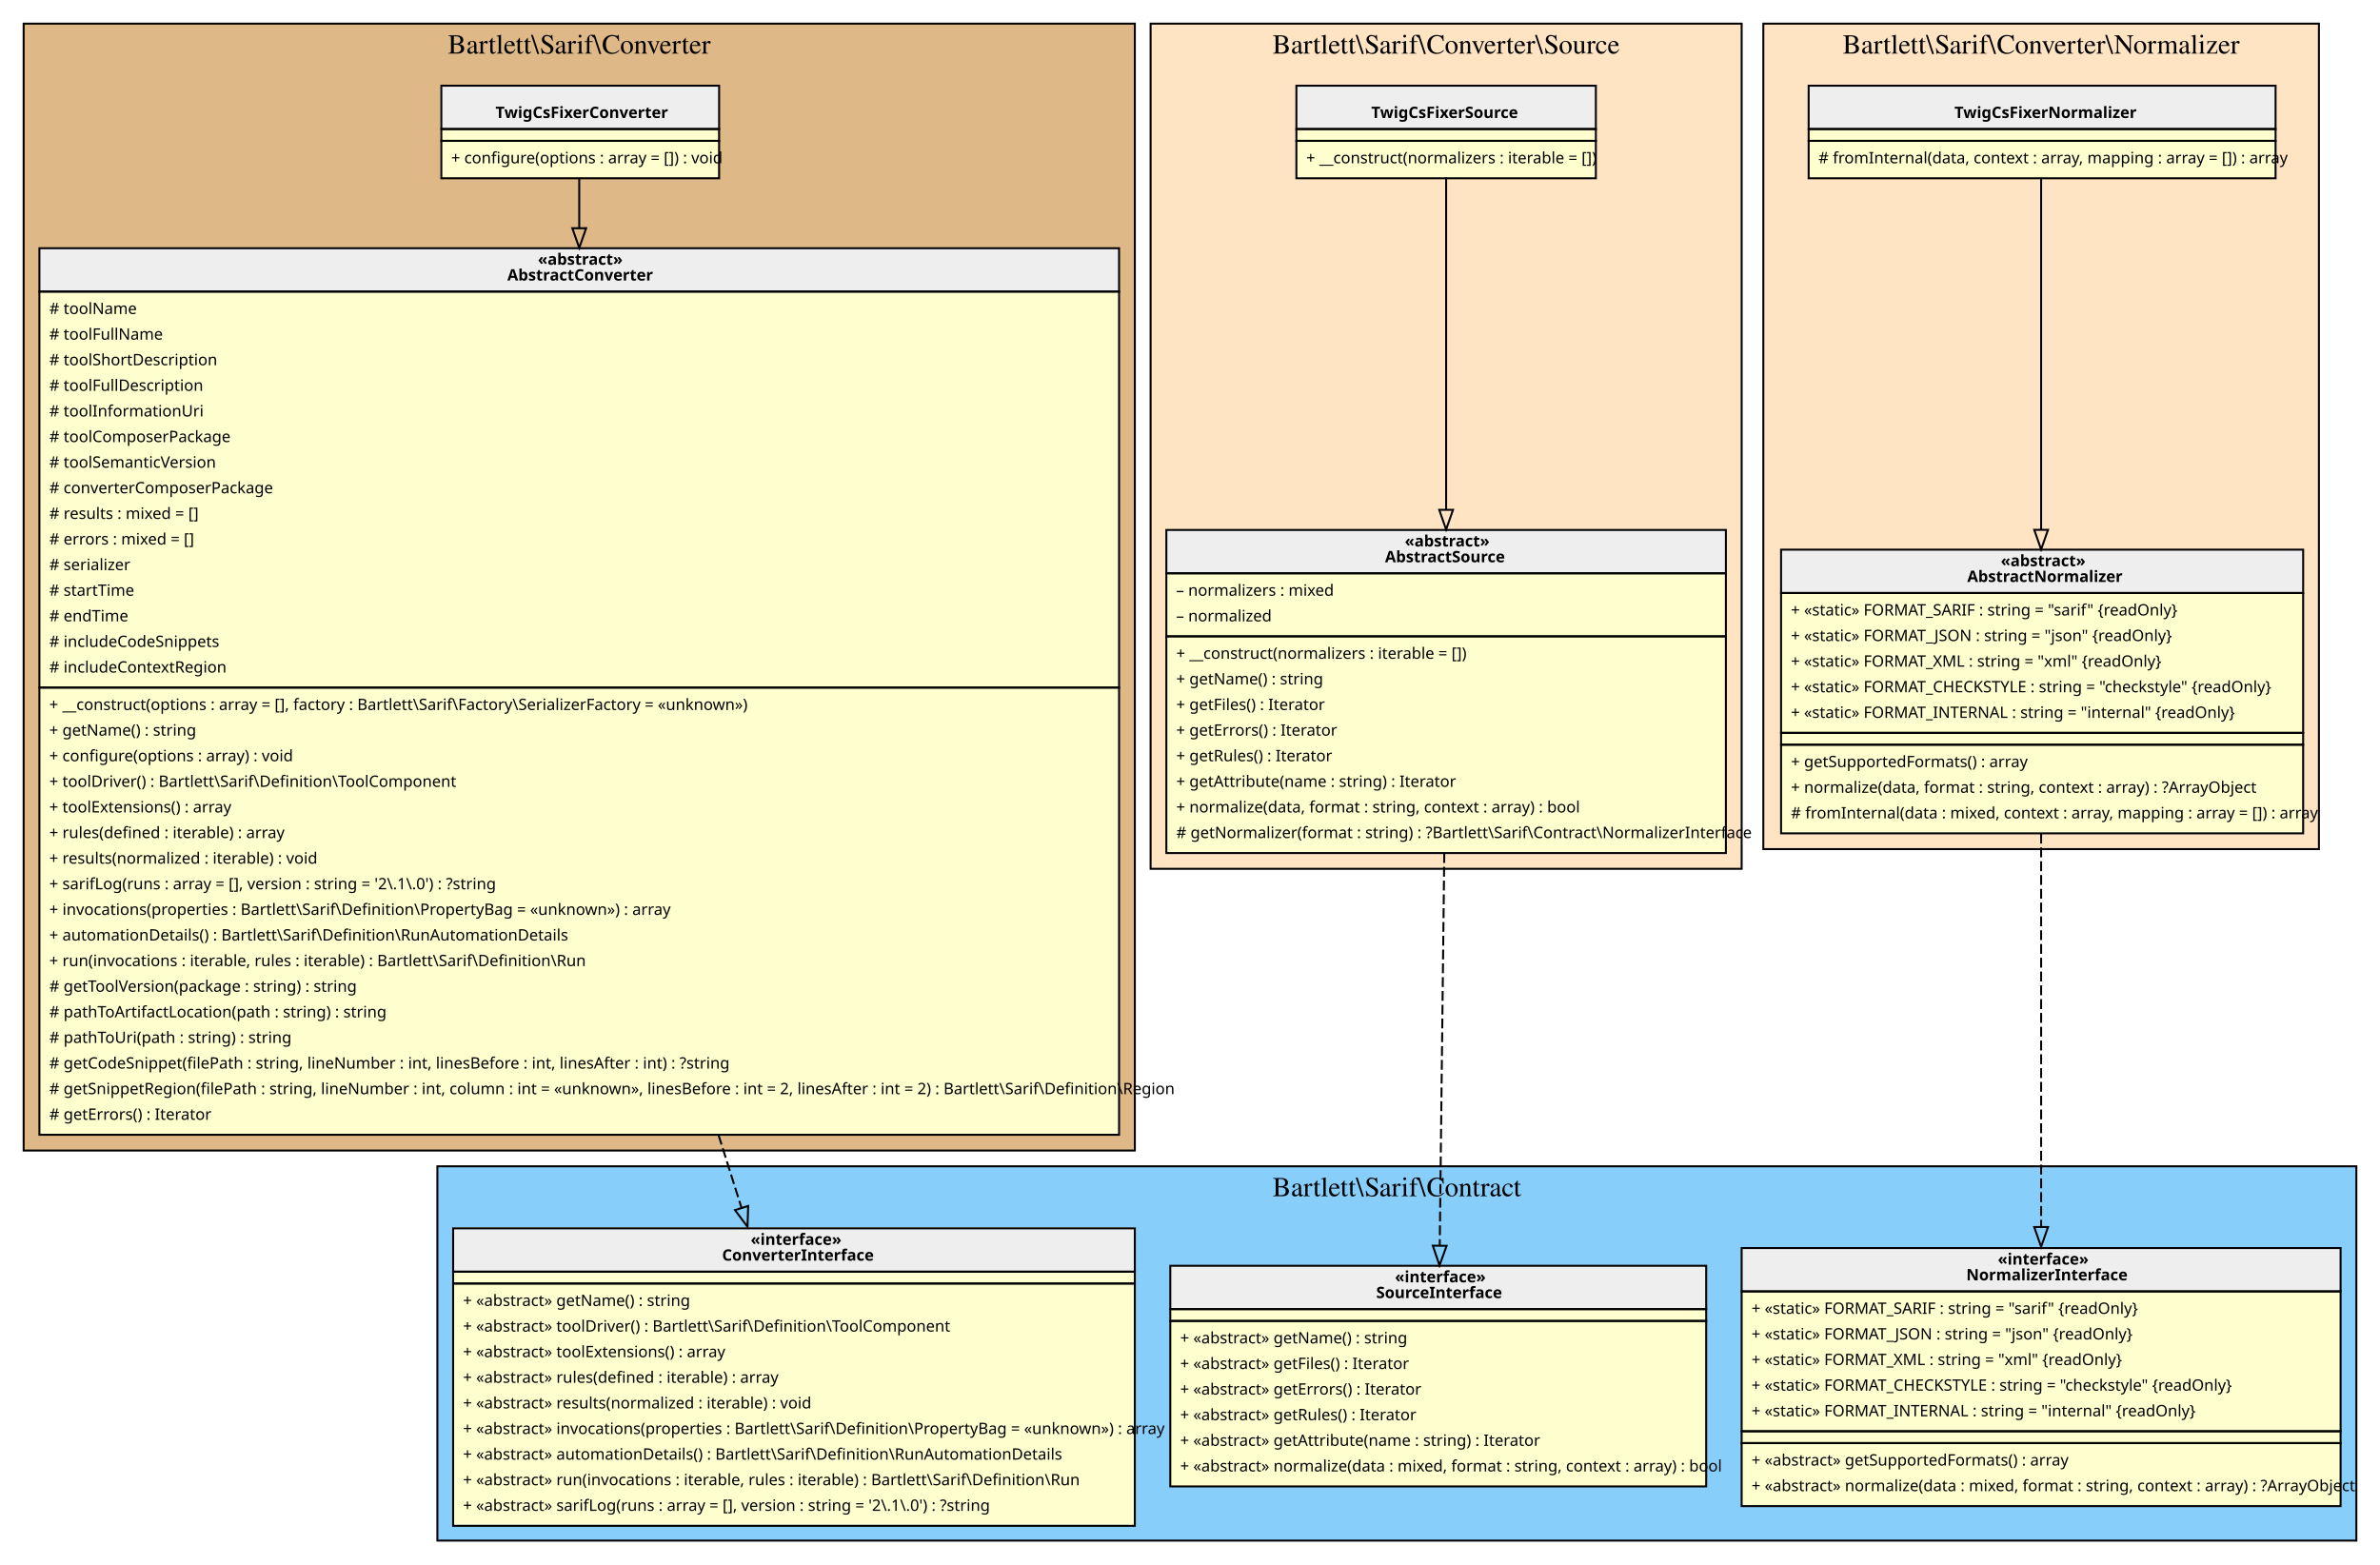
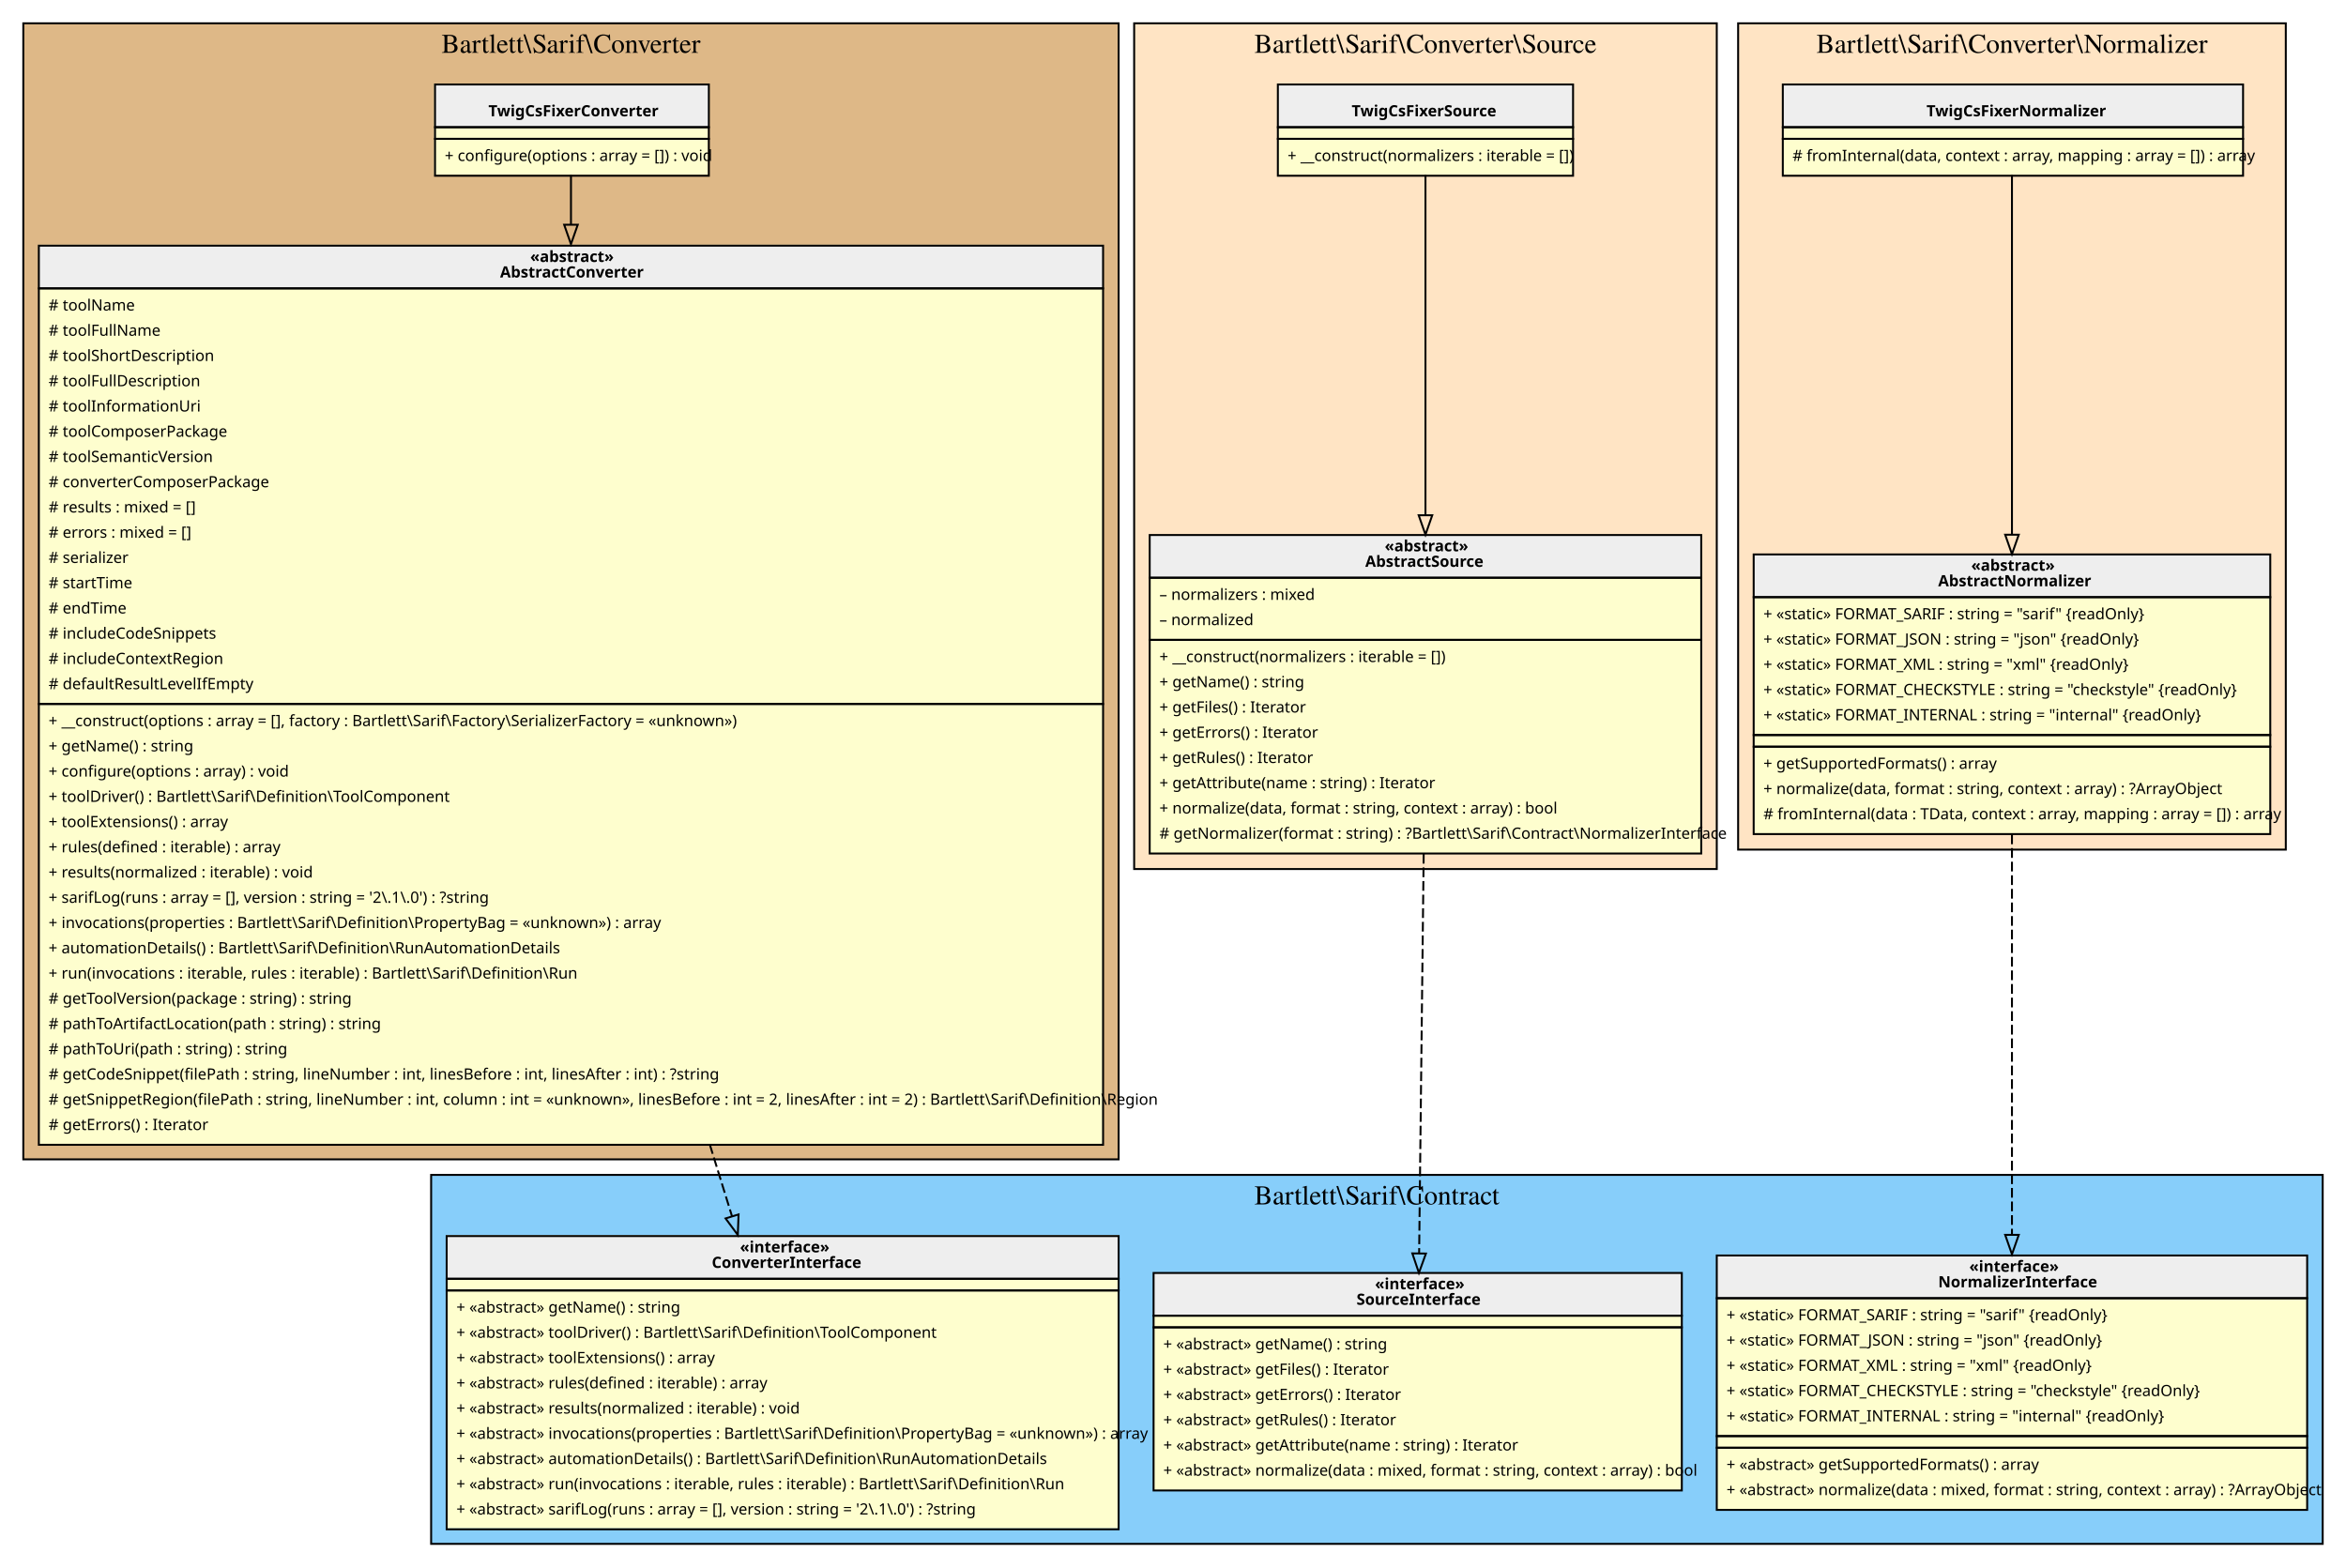
- <svg xmlns="http://www.w3.org/2000/svg" width="1208pt" height="794pt" viewBox="0.00 0.00 1208.00 794.00">
-   <g id="graph0" class="graph" transform="scale(1 1) rotate(0) translate(4 790)">
+ <svg xmlns="http://www.w3.org/2000/svg" width="1208pt" height="807pt" viewBox="0.00 0.00 1208.00 807.00">
+   <g id="graph0" class="graph" transform="scale(1 1) rotate(0) translate(4 803)">
    <g id="clust1" class="cluster">
-       <polygon fill="BurlyWood" stroke="black" points="8,-206 8,-778 572,-778 572,-206 8,-206" />
-       <text text-anchor="middle" x="290" y="-762.8" font-family="Times,serif" font-size="14.00">Bartlett\Sarif\Converter</text>
+       <polygon fill="BurlyWood" stroke="black" points="8,-206 8,-791 572,-791 572,-206 8,-206" />
+       <text text-anchor="middle" x="290" y="-775.8" font-family="Times,serif" font-size="14.00">Bartlett\Sarif\Converter</text>
    </g>
    <g id="clust2" class="cluster">
      <polygon fill="LightSkyBlue" stroke="black" points="218,-8 218,-198 1192,-198 1192,-8 218,-8" />
      <text text-anchor="middle" x="705" y="-182.8" font-family="Times,serif" font-size="14.00">Bartlett\Sarif\Contract</text>
    </g>
    <g id="clust3" class="cluster">
-       <polygon fill="Bisque" stroke="black" points="580,-349 580,-778 880,-778 880,-349 580,-349" />
-       <text text-anchor="middle" x="730" y="-762.8" font-family="Times,serif" font-size="14.00">Bartlett\Sarif\Converter\Source</text>
+       <polygon fill="Bisque" stroke="black" points="580,-355.5 580,-791 880,-791 880,-355.5 580,-355.5" />
+       <text text-anchor="middle" x="730" y="-775.8" font-family="Times,serif" font-size="14.00">Bartlett\Sarif\Converter\Source</text>
    </g>
    <g id="clust4" class="cluster">
-       <polygon fill="Bisque" stroke="black" points="891,-359 891,-778 1173,-778 1173,-359 891,-359" />
-       <text text-anchor="middle" x="1032" y="-762.8" font-family="Times,serif" font-size="14.00">Bartlett\Sarif\Converter\Normalizer</text>
+       <polygon fill="Bisque" stroke="black" points="891,-365.5 891,-791 1173,-791 1173,-365.5 891,-365.5" />
+       <text text-anchor="middle" x="1032" y="-775.8" font-family="Times,serif" font-size="14.00">Bartlett\Sarif\Converter\Normalizer</text>
    </g>
    <g id="node1" class="node">
-       <polygon fill="#fefece" stroke="transparent" points="360.5,-747 219.5,-747 219.5,-700 360.5,-700 360.5,-747" />
-       <polygon fill="#eeeeee" stroke="transparent" points="220,-724.5 220,-746.5 361,-746.5 361,-724.5 220,-724.5" />
-       <polygon fill="none" stroke="black" points="220,-724.5 220,-746.5 361,-746.5 361,-724.5 220,-724.5" />
-       <text text-anchor="start" x="247.5" y="-730.1" font-family="Verdana" font-weight="bold" font-size="8.00">TwigCsFixerConverter</text>
-       <polygon fill="none" stroke="black" points="220,-718.5 220,-724.5 361,-724.5 361,-718.5 220,-718.5" />
-       <polygon fill="none" stroke="black" points="220,-699.5 220,-718.5 361,-718.5 361,-699.5 220,-699.5" />
-       <text text-anchor="start" x="225" y="-707.1" font-family="Verdana" font-size="8.00">+ configure(options : array = []) : void</text>
+       <polygon fill="#fefece" stroke="transparent" points="360.5,-760 219.5,-760 219.5,-713 360.5,-713 360.5,-760" />
+       <polygon fill="#eeeeee" stroke="transparent" points="220,-737.5 220,-759.5 361,-759.5 361,-737.5 220,-737.5" />
+       <polygon fill="none" stroke="black" points="220,-737.5 220,-759.5 361,-759.5 361,-737.5 220,-737.5" />
+       <text text-anchor="start" x="247.5" y="-743.1" font-family="Verdana" font-weight="bold" font-size="8.00">TwigCsFixerConverter</text>
+       <polygon fill="none" stroke="black" points="220,-731.5 220,-737.5 361,-737.5 361,-731.5 220,-731.5" />
+       <polygon fill="none" stroke="black" points="220,-712.5 220,-731.5 361,-731.5 361,-712.5 220,-712.5" />
+       <text text-anchor="start" x="225" y="-720.1" font-family="Verdana" font-size="8.00">+ configure(options : array = []) : void</text>
    </g>
    <g id="node2" class="node">
-       <polygon fill="#fefece" stroke="transparent" points="564,-664 16,-664 16,-214 564,-214 564,-664" />
-       <polygon fill="#eeeeee" stroke="transparent" points="16,-642 16,-664 564,-664 564,-642 16,-642" />
-       <polygon fill="none" stroke="black" points="16,-642 16,-664 564,-664 564,-642 16,-642" />
-       <text text-anchor="start" x="269" y="-655.6" font-family="Verdana" font-weight="bold" font-size="8.00">«abstract»</text>
-       <text text-anchor="start" x="253.5" y="-647.6" font-family="Verdana" font-weight="bold" font-size="8.00">AbstractConverter</text>
-       <polygon fill="none" stroke="black" points="16,-441 16,-642 564,-642 564,-441 16,-441" />
-       <text text-anchor="start" x="21" y="-630.6" font-family="Verdana" font-size="8.00"># toolName</text>
-       <text text-anchor="start" x="21" y="-617.6" font-family="Verdana" font-size="8.00"># toolFullName</text>
-       <text text-anchor="start" x="21" y="-604.6" font-family="Verdana" font-size="8.00"># toolShortDescription</text>
-       <text text-anchor="start" x="21" y="-591.6" font-family="Verdana" font-size="8.00"># toolFullDescription</text>
-       <text text-anchor="start" x="21" y="-578.6" font-family="Verdana" font-size="8.00"># toolInformationUri</text>
-       <text text-anchor="start" x="21" y="-565.6" font-family="Verdana" font-size="8.00"># toolComposerPackage</text>
-       <text text-anchor="start" x="21" y="-552.6" font-family="Verdana" font-size="8.00"># toolSemanticVersion</text>
-       <text text-anchor="start" x="21" y="-539.6" font-family="Verdana" font-size="8.00"># converterComposerPackage</text>
-       <text text-anchor="start" x="21" y="-526.6" font-family="Verdana" font-size="8.00"># results : mixed = []</text>
-       <text text-anchor="start" x="21" y="-513.6" font-family="Verdana" font-size="8.00"># errors : mixed = []</text>
-       <text text-anchor="start" x="21" y="-500.6" font-family="Verdana" font-size="8.00"># serializer</text>
-       <text text-anchor="start" x="21" y="-487.6" font-family="Verdana" font-size="8.00"># startTime</text>
-       <text text-anchor="start" x="21" y="-474.6" font-family="Verdana" font-size="8.00"># endTime</text>
-       <text text-anchor="start" x="21" y="-461.6" font-family="Verdana" font-size="8.00"># includeCodeSnippets</text>
-       <text text-anchor="start" x="21" y="-448.6" font-family="Verdana" font-size="8.00"># includeContextRegion</text>
-       <polygon fill="none" stroke="black" points="16,-214 16,-441 564,-441 564,-214 16,-214" />
-       <text text-anchor="start" x="21" y="-429.6" font-family="Verdana" font-size="8.00">+ __construct(options : array = [], factory : Bartlett\Sarif\Factory\SerializerFactory = «unknown»)</text>
-       <text text-anchor="start" x="21" y="-416.6" font-family="Verdana" font-size="8.00">+ getName() : string</text>
-       <text text-anchor="start" x="21" y="-403.6" font-family="Verdana" font-size="8.00">+ configure(options : array) : void</text>
-       <text text-anchor="start" x="21" y="-390.6" font-family="Verdana" font-size="8.00">+ toolDriver() : Bartlett\Sarif\Definition\ToolComponent</text>
-       <text text-anchor="start" x="21" y="-377.6" font-family="Verdana" font-size="8.00">+ toolExtensions() : array</text>
-       <text text-anchor="start" x="21" y="-364.6" font-family="Verdana" font-size="8.00">+ rules(defined : iterable) : array</text>
-       <text text-anchor="start" x="21" y="-351.6" font-family="Verdana" font-size="8.00">+ results(normalized : iterable) : void</text>
-       <text text-anchor="start" x="21" y="-338.6" font-family="Verdana" font-size="8.00">+ sarifLog(runs : array = [], version : string = '2\.1\.0') : ?string</text>
-       <text text-anchor="start" x="21" y="-325.6" font-family="Verdana" font-size="8.00">+ invocations(properties : Bartlett\Sarif\Definition\PropertyBag = «unknown») : array</text>
-       <text text-anchor="start" x="21" y="-312.6" font-family="Verdana" font-size="8.00">+ automationDetails() : Bartlett\Sarif\Definition\RunAutomationDetails</text>
-       <text text-anchor="start" x="21" y="-299.6" font-family="Verdana" font-size="8.00">+ run(invocations : iterable, rules : iterable) : Bartlett\Sarif\Definition\Run</text>
-       <text text-anchor="start" x="21" y="-286.6" font-family="Verdana" font-size="8.00"># getToolVersion(package : string) : string</text>
-       <text text-anchor="start" x="21" y="-273.6" font-family="Verdana" font-size="8.00"># pathToArtifactLocation(path : string) : string</text>
-       <text text-anchor="start" x="21" y="-260.6" font-family="Verdana" font-size="8.00"># pathToUri(path : string) : string</text>
-       <text text-anchor="start" x="21" y="-247.6" font-family="Verdana" font-size="8.00"># getCodeSnippet(filePath : string, lineNumber : int, linesBefore : int, linesAfter : int) : ?string</text>
-       <text text-anchor="start" x="21" y="-234.6" font-family="Verdana" font-size="8.00"># getSnippetRegion(filePath : string, lineNumber : int, column : int = «unknown», linesBefore : int = 2, linesAfter : int = 2) : Bartlett\Sarif\Definition\Region</text>
-       <text text-anchor="start" x="21" y="-221.6" font-family="Verdana" font-size="8.00"># getErrors() : Iterator</text>
+       <polygon fill="#fefece" stroke="transparent" points="564,-677 16,-677 16,-214 564,-214 564,-677" />
+       <polygon fill="#eeeeee" stroke="transparent" points="16,-654.5 16,-676.5 564,-676.5 564,-654.5 16,-654.5" />
+       <polygon fill="none" stroke="black" points="16,-654.5 16,-676.5 564,-676.5 564,-654.5 16,-654.5" />
+       <text text-anchor="start" x="269" y="-668.1" font-family="Verdana" font-weight="bold" font-size="8.00">«abstract»</text>
+       <text text-anchor="start" x="253.5" y="-660.1" font-family="Verdana" font-weight="bold" font-size="8.00">AbstractConverter</text>
+       <polygon fill="none" stroke="black" points="16,-440.5 16,-654.5 564,-654.5 564,-440.5 16,-440.5" />
+       <text text-anchor="start" x="21" y="-643.1" font-family="Verdana" font-size="8.00"># toolName</text>
+       <text text-anchor="start" x="21" y="-630.1" font-family="Verdana" font-size="8.00"># toolFullName</text>
+       <text text-anchor="start" x="21" y="-617.1" font-family="Verdana" font-size="8.00"># toolShortDescription</text>
+       <text text-anchor="start" x="21" y="-604.1" font-family="Verdana" font-size="8.00"># toolFullDescription</text>
+       <text text-anchor="start" x="21" y="-591.1" font-family="Verdana" font-size="8.00"># toolInformationUri</text>
+       <text text-anchor="start" x="21" y="-578.1" font-family="Verdana" font-size="8.00"># toolComposerPackage</text>
+       <text text-anchor="start" x="21" y="-565.1" font-family="Verdana" font-size="8.00"># toolSemanticVersion</text>
+       <text text-anchor="start" x="21" y="-552.1" font-family="Verdana" font-size="8.00"># converterComposerPackage</text>
+       <text text-anchor="start" x="21" y="-539.1" font-family="Verdana" font-size="8.00"># results : mixed = []</text>
+       <text text-anchor="start" x="21" y="-526.1" font-family="Verdana" font-size="8.00"># errors : mixed = []</text>
+       <text text-anchor="start" x="21" y="-513.1" font-family="Verdana" font-size="8.00"># serializer</text>
+       <text text-anchor="start" x="21" y="-500.1" font-family="Verdana" font-size="8.00"># startTime</text>
+       <text text-anchor="start" x="21" y="-487.1" font-family="Verdana" font-size="8.00"># endTime</text>
+       <text text-anchor="start" x="21" y="-474.1" font-family="Verdana" font-size="8.00"># includeCodeSnippets</text>
+       <text text-anchor="start" x="21" y="-461.1" font-family="Verdana" font-size="8.00"># includeContextRegion</text>
+       <text text-anchor="start" x="21" y="-448.1" font-family="Verdana" font-size="8.00"># defaultResultLevelIfEmpty</text>
+       <polygon fill="none" stroke="black" points="16,-213.5 16,-440.5 564,-440.5 564,-213.5 16,-213.5" />
+       <text text-anchor="start" x="21" y="-429.1" font-family="Verdana" font-size="8.00">+ __construct(options : array = [], factory : Bartlett\Sarif\Factory\SerializerFactory = «unknown»)</text>
+       <text text-anchor="start" x="21" y="-416.1" font-family="Verdana" font-size="8.00">+ getName() : string</text>
+       <text text-anchor="start" x="21" y="-403.1" font-family="Verdana" font-size="8.00">+ configure(options : array) : void</text>
+       <text text-anchor="start" x="21" y="-390.1" font-family="Verdana" font-size="8.00">+ toolDriver() : Bartlett\Sarif\Definition\ToolComponent</text>
+       <text text-anchor="start" x="21" y="-377.1" font-family="Verdana" font-size="8.00">+ toolExtensions() : array</text>
+       <text text-anchor="start" x="21" y="-364.1" font-family="Verdana" font-size="8.00">+ rules(defined : iterable) : array</text>
+       <text text-anchor="start" x="21" y="-351.1" font-family="Verdana" font-size="8.00">+ results(normalized : iterable) : void</text>
+       <text text-anchor="start" x="21" y="-338.1" font-family="Verdana" font-size="8.00">+ sarifLog(runs : array = [], version : string = '2\.1\.0') : ?string</text>
+       <text text-anchor="start" x="21" y="-325.1" font-family="Verdana" font-size="8.00">+ invocations(properties : Bartlett\Sarif\Definition\PropertyBag = «unknown») : array</text>
+       <text text-anchor="start" x="21" y="-312.1" font-family="Verdana" font-size="8.00">+ automationDetails() : Bartlett\Sarif\Definition\RunAutomationDetails</text>
+       <text text-anchor="start" x="21" y="-299.1" font-family="Verdana" font-size="8.00">+ run(invocations : iterable, rules : iterable) : Bartlett\Sarif\Definition\Run</text>
+       <text text-anchor="start" x="21" y="-286.1" font-family="Verdana" font-size="8.00"># getToolVersion(package : string) : string</text>
+       <text text-anchor="start" x="21" y="-273.1" font-family="Verdana" font-size="8.00"># pathToArtifactLocation(path : string) : string</text>
+       <text text-anchor="start" x="21" y="-260.1" font-family="Verdana" font-size="8.00"># pathToUri(path : string) : string</text>
+       <text text-anchor="start" x="21" y="-247.1" font-family="Verdana" font-size="8.00"># getCodeSnippet(filePath : string, lineNumber : int, linesBefore : int, linesAfter : int) : ?string</text>
+       <text text-anchor="start" x="21" y="-234.1" font-family="Verdana" font-size="8.00"># getSnippetRegion(filePath : string, lineNumber : int, column : int = «unknown», linesBefore : int = 2, linesAfter : int = 2) : Bartlett\Sarif\Definition\Region</text>
+       <text text-anchor="start" x="21" y="-221.1" font-family="Verdana" font-size="8.00"># getErrors() : Iterator</text>
    </g>
    <g id="edge2" class="edge">
-       <path fill="none" stroke="black" d="M290,-699.86C290,-692.64 290,-683.97 290,-674.23" />
-       <polygon fill="none" stroke="black" points="293.5,-674.16 290,-664.16 286.5,-674.16 293.5,-674.16" />
+       <path fill="none" stroke="black" d="M290,-712.82C290,-705.64 290,-697 290,-687.31" />
+       <polygon fill="none" stroke="black" points="293.5,-687.28 290,-677.28 286.5,-687.28 293.5,-687.28" />
    </g>
    <g id="node3" class="node">
      <polygon fill="#fefece" stroke="transparent" points="572,-167 226,-167 226,-16 572,-16 572,-167" />
      <polygon fill="#eeeeee" stroke="transparent" points="226,-144.5 226,-166.5 572,-166.5 572,-144.5 226,-144.5" />
      <polygon fill="none" stroke="black" points="226,-144.5 226,-166.5 572,-166.5 572,-144.5 226,-144.5" />
      <text text-anchor="start" x="377" y="-158.1" font-family="Verdana" font-weight="bold" font-size="8.00">«interface»</text>
      <text text-anchor="start" x="362.5" y="-150.1" font-family="Verdana" font-weight="bold" font-size="8.00">ConverterInterface</text>
      <polygon fill="none" stroke="black" points="226,-138.5 226,-144.5 572,-144.5 572,-138.5 226,-138.5" />
      <polygon fill="none" stroke="black" points="226,-15.5 226,-138.5 572,-138.5 572,-15.5 226,-15.5" />
      <text text-anchor="start" x="231" y="-127.1" font-family="Verdana" font-size="8.00">+ «abstract» getName() : string</text>
      <text text-anchor="start" x="231" y="-114.1" font-family="Verdana" font-size="8.00">+ «abstract» toolDriver() : Bartlett\Sarif\Definition\ToolComponent</text>
      <text text-anchor="start" x="231" y="-101.1" font-family="Verdana" font-size="8.00">+ «abstract» toolExtensions() : array</text>
      <text text-anchor="start" x="231" y="-88.1" font-family="Verdana" font-size="8.00">+ «abstract» rules(defined : iterable) : array</text>
      <text text-anchor="start" x="231" y="-75.1" font-family="Verdana" font-size="8.00">+ «abstract» results(normalized : iterable) : void</text>
      <text text-anchor="start" x="231" y="-62.1" font-family="Verdana" font-size="8.00">+ «abstract» invocations(properties : Bartlett\Sarif\Definition\PropertyBag = «unknown») : array</text>
      <text text-anchor="start" x="231" y="-49.1" font-family="Verdana" font-size="8.00">+ «abstract» automationDetails() : Bartlett\Sarif\Definition\RunAutomationDetails</text>
      <text text-anchor="start" x="231" y="-36.1" font-family="Verdana" font-size="8.00">+ «abstract» run(invocations : iterable, rules : iterable) : Bartlett\Sarif\Definition\Run</text>
      <text text-anchor="start" x="231" y="-23.1" font-family="Verdana" font-size="8.00">+ «abstract» sarifLog(runs : array = [], version : string = '2\.1\.0') : ?string</text>
    </g>
    <g id="edge1" class="edge">
-       <path fill="none" stroke="black" stroke-dasharray="5,2" d="M360.72,-213.82C364.77,-200.99 368.69,-188.58 372.37,-176.9" />
-       <polygon fill="none" stroke="black" points="375.74,-177.87 375.41,-167.28 369.06,-175.76 375.74,-177.87" />
+       <path fill="none" stroke="black" stroke-dasharray="5,2" d="M361.49,-213.64C365.47,-200.78 369.32,-188.36 372.93,-176.68" />
+       <polygon fill="none" stroke="black" points="376.3,-177.65 375.91,-167.06 369.61,-175.58 376.3,-177.65" />
    </g>
    <g id="node4" class="node">
      <polygon fill="#fefece" stroke="transparent" points="862,-147.5 590,-147.5 590,-35.5 862,-35.5 862,-147.5" />
      <polygon fill="#eeeeee" stroke="transparent" points="590,-125.5 590,-147.5 862,-147.5 862,-125.5 590,-125.5" />
      <polygon fill="none" stroke="black" points="590,-125.5 590,-147.5 862,-147.5 862,-125.5 590,-125.5" />
      <text text-anchor="start" x="704" y="-139.1" font-family="Verdana" font-weight="bold" font-size="8.00">«interface»</text>
      <text text-anchor="start" x="694.5" y="-131.1" font-family="Verdana" font-weight="bold" font-size="8.00">SourceInterface</text>
      <polygon fill="none" stroke="black" points="590,-119.5 590,-125.5 862,-125.5 862,-119.5 590,-119.5" />
      <polygon fill="none" stroke="black" points="590,-35.5 590,-119.5 862,-119.5 862,-35.5 590,-35.5" />
      <text text-anchor="start" x="595" y="-108.1" font-family="Verdana" font-size="8.00">+ «abstract» getName() : string</text>
      <text text-anchor="start" x="595" y="-95.1" font-family="Verdana" font-size="8.00">+ «abstract» getFiles() : Iterator</text>
      <text text-anchor="start" x="595" y="-82.1" font-family="Verdana" font-size="8.00">+ «abstract» getErrors() : Iterator</text>
      <text text-anchor="start" x="595" y="-69.1" font-family="Verdana" font-size="8.00">+ «abstract» getRules() : Iterator</text>
      <text text-anchor="start" x="595" y="-56.1" font-family="Verdana" font-size="8.00">+ «abstract» getAttribute(name : string) : Iterator</text>
      <text text-anchor="start" x="595" y="-43.1" font-family="Verdana" font-size="8.00">+ «abstract» normalize(data : mixed, format : string, context : array) : bool</text>
    </g>
    <g id="node5" class="node">
      <polygon fill="#fefece" stroke="transparent" points="1184,-157 880,-157 880,-26 1184,-26 1184,-157" />
      <polygon fill="#eeeeee" stroke="transparent" points="880,-134.5 880,-156.5 1184,-156.5 1184,-134.5 880,-134.5" />
      <polygon fill="none" stroke="black" points="880,-134.5 880,-156.5 1184,-156.5 1184,-134.5 880,-134.5" />
      <text text-anchor="start" x="1010" y="-148.1" font-family="Verdana" font-weight="bold" font-size="8.00">«interface»</text>
      <text text-anchor="start" x="994" y="-140.1" font-family="Verdana" font-weight="bold" font-size="8.00">NormalizerInterface</text>
      <polygon fill="none" stroke="black" points="880,-63.5 880,-134.5 1184,-134.5 1184,-63.5 880,-63.5" />
      <text text-anchor="start" x="885" y="-123.1" font-family="Verdana" font-size="8.00">+ «static» FORMAT_SARIF : string = "sarif" {readOnly}</text>
      <text text-anchor="start" x="885" y="-110.1" font-family="Verdana" font-size="8.00">+ «static» FORMAT_JSON : string = "json" {readOnly}</text>
      <text text-anchor="start" x="885" y="-97.1" font-family="Verdana" font-size="8.00">+ «static» FORMAT_XML : string = "xml" {readOnly}</text>
      <text text-anchor="start" x="885" y="-84.1" font-family="Verdana" font-size="8.00">+ «static» FORMAT_CHECKSTYLE : string = "checkstyle" {readOnly}</text>
      <text text-anchor="start" x="885" y="-71.1" font-family="Verdana" font-size="8.00">+ «static» FORMAT_INTERNAL : string = "internal" {readOnly}</text>
      <polygon fill="none" stroke="black" points="880,-57.5 880,-63.5 1184,-63.5 1184,-57.5 880,-57.5" />
      <polygon fill="none" stroke="black" points="880,-25.5 880,-57.5 1184,-57.5 1184,-25.5 880,-25.5" />
      <text text-anchor="start" x="885" y="-46.1" font-family="Verdana" font-size="8.00">+ «abstract» getSupportedFormats() : array</text>
      <text text-anchor="start" x="885" y="-33.1" font-family="Verdana" font-size="8.00">+ «abstract» normalize(data : mixed, format : string, context : array) : ?ArrayObject</text>
    </g>
    <g id="node6" class="node">
-       <polygon fill="#fefece" stroke="transparent" points="806,-747 654,-747 654,-700 806,-700 806,-747" />
-       <polygon fill="#eeeeee" stroke="transparent" points="654,-724.5 654,-746.5 806,-746.5 806,-724.5 654,-724.5" />
-       <polygon fill="none" stroke="black" points="654,-724.5 654,-746.5 806,-746.5 806,-724.5 654,-724.5" />
-       <text text-anchor="start" x="692" y="-730.1" font-family="Verdana" font-weight="bold" font-size="8.00">TwigCsFixerSource</text>
-       <polygon fill="none" stroke="black" points="654,-718.5 654,-724.5 806,-724.5 806,-718.5 654,-718.5" />
-       <polygon fill="none" stroke="black" points="654,-699.5 654,-718.5 806,-718.5 806,-699.5 654,-699.5" />
-       <text text-anchor="start" x="659" y="-707.1" font-family="Verdana" font-size="8.00">+ __construct(normalizers : iterable = [])</text>
+       <polygon fill="#fefece" stroke="transparent" points="806,-760 654,-760 654,-713 806,-713 806,-760" />
+       <polygon fill="#eeeeee" stroke="transparent" points="654,-737.5 654,-759.5 806,-759.5 806,-737.5 654,-737.5" />
+       <polygon fill="none" stroke="black" points="654,-737.5 654,-759.5 806,-759.5 806,-737.5 654,-737.5" />
+       <text text-anchor="start" x="692" y="-743.1" font-family="Verdana" font-weight="bold" font-size="8.00">TwigCsFixerSource</text>
+       <polygon fill="none" stroke="black" points="654,-731.5 654,-737.5 806,-737.5 806,-731.5 654,-731.5" />
+       <polygon fill="none" stroke="black" points="654,-712.5 654,-731.5 806,-731.5 806,-712.5 654,-712.5" />
+       <text text-anchor="start" x="659" y="-720.1" font-family="Verdana" font-size="8.00">+ __construct(normalizers : iterable = [])</text>
    </g>
    <g id="node7" class="node">
-       <polygon fill="#fefece" stroke="transparent" points="872,-521 588,-521 588,-357 872,-357 872,-521" />
-       <polygon fill="#eeeeee" stroke="transparent" points="588,-499 588,-521 872,-521 872,-499 588,-499" />
-       <polygon fill="none" stroke="black" points="588,-499 588,-521 872,-521 872,-499 588,-499" />
-       <text text-anchor="start" x="709" y="-512.6" font-family="Verdana" font-weight="bold" font-size="8.00">«abstract»</text>
-       <text text-anchor="start" x="699" y="-504.6" font-family="Verdana" font-weight="bold" font-size="8.00">AbstractSource</text>
-       <polygon fill="none" stroke="black" points="588,-467 588,-499 872,-499 872,-467 588,-467" />
-       <text text-anchor="start" x="593" y="-487.6" font-family="Verdana" font-size="8.00">– normalizers : mixed</text>
-       <text text-anchor="start" x="593" y="-474.6" font-family="Verdana" font-size="8.00">– normalized</text>
-       <polygon fill="none" stroke="black" points="588,-357 588,-467 872,-467 872,-357 588,-357" />
-       <text text-anchor="start" x="593" y="-455.6" font-family="Verdana" font-size="8.00">+ __construct(normalizers : iterable = [])</text>
-       <text text-anchor="start" x="593" y="-442.6" font-family="Verdana" font-size="8.00">+ getName() : string</text>
-       <text text-anchor="start" x="593" y="-429.6" font-family="Verdana" font-size="8.00">+ getFiles() : Iterator</text>
-       <text text-anchor="start" x="593" y="-416.6" font-family="Verdana" font-size="8.00">+ getErrors() : Iterator</text>
-       <text text-anchor="start" x="593" y="-403.6" font-family="Verdana" font-size="8.00">+ getRules() : Iterator</text>
-       <text text-anchor="start" x="593" y="-390.6" font-family="Verdana" font-size="8.00">+ getAttribute(name : string) : Iterator</text>
-       <text text-anchor="start" x="593" y="-377.6" font-family="Verdana" font-size="8.00">+ normalize(data, format : string, context : array) : bool</text>
-       <text text-anchor="start" x="593" y="-364.6" font-family="Verdana" font-size="8.00"># getNormalizer(format : string) : ?Bartlett\Sarif\Contract\NormalizerInterface</text>
+       <polygon fill="#fefece" stroke="transparent" points="872,-527.5 588,-527.5 588,-363.5 872,-363.5 872,-527.5" />
+       <polygon fill="#eeeeee" stroke="transparent" points="588,-505.5 588,-527.5 872,-527.5 872,-505.5 588,-505.5" />
+       <polygon fill="none" stroke="black" points="588,-505.5 588,-527.5 872,-527.5 872,-505.5 588,-505.5" />
+       <text text-anchor="start" x="709" y="-519.1" font-family="Verdana" font-weight="bold" font-size="8.00">«abstract»</text>
+       <text text-anchor="start" x="699" y="-511.1" font-family="Verdana" font-weight="bold" font-size="8.00">AbstractSource</text>
+       <polygon fill="none" stroke="black" points="588,-473.5 588,-505.5 872,-505.5 872,-473.5 588,-473.5" />
+       <text text-anchor="start" x="593" y="-494.1" font-family="Verdana" font-size="8.00">– normalizers : mixed</text>
+       <text text-anchor="start" x="593" y="-481.1" font-family="Verdana" font-size="8.00">– normalized</text>
+       <polygon fill="none" stroke="black" points="588,-363.5 588,-473.5 872,-473.5 872,-363.5 588,-363.5" />
+       <text text-anchor="start" x="593" y="-462.1" font-family="Verdana" font-size="8.00">+ __construct(normalizers : iterable = [])</text>
+       <text text-anchor="start" x="593" y="-449.1" font-family="Verdana" font-size="8.00">+ getName() : string</text>
+       <text text-anchor="start" x="593" y="-436.1" font-family="Verdana" font-size="8.00">+ getFiles() : Iterator</text>
+       <text text-anchor="start" x="593" y="-423.1" font-family="Verdana" font-size="8.00">+ getErrors() : Iterator</text>
+       <text text-anchor="start" x="593" y="-410.1" font-family="Verdana" font-size="8.00">+ getRules() : Iterator</text>
+       <text text-anchor="start" x="593" y="-397.1" font-family="Verdana" font-size="8.00">+ getAttribute(name : string) : Iterator</text>
+       <text text-anchor="start" x="593" y="-384.1" font-family="Verdana" font-size="8.00">+ normalize(data, format : string, context : array) : bool</text>
+       <text text-anchor="start" x="593" y="-371.1" font-family="Verdana" font-size="8.00"># getNormalizer(format : string) : ?Bartlett\Sarif\Contract\NormalizerInterface</text>
    </g>
    <g id="edge4" class="edge">
-       <path fill="none" stroke="black" d="M730,-699.86C730,-663.66 730,-590.77 730,-531.38" />
-       <polygon fill="none" stroke="black" points="733.5,-531.21 730,-521.21 726.5,-531.21 733.5,-531.21" />
+       <path fill="none" stroke="black" d="M730,-712.82C730,-675.51 730,-599.2 730,-537.78" />
+       <polygon fill="none" stroke="black" points="733.5,-537.68 730,-527.68 726.5,-537.68 733.5,-537.68" />
    </g>
    <g id="edge3" class="edge">
-       <path fill="none" stroke="black" stroke-dasharray="5,2" d="M729.06,-357C728.36,-296.35 727.41,-214.45 726.76,-157.93" />
-       <polygon fill="none" stroke="black" points="730.25,-157.64 726.64,-147.68 723.25,-157.72 730.25,-157.64" />
+       <path fill="none" stroke="black" stroke-dasharray="5,2" d="M729.08,-363.3C728.37,-300.86 727.4,-215.73 726.74,-157.69" />
+       <polygon fill="none" stroke="black" points="730.24,-157.5 726.63,-147.54 723.24,-157.58 730.24,-157.5" />
    </g>
    <g id="node8" class="node">
-       <polygon fill="#fefece" stroke="transparent" points="1150.5,-747 913.5,-747 913.5,-700 1150.5,-700 1150.5,-747" />
-       <polygon fill="#eeeeee" stroke="transparent" points="914,-724.5 914,-746.5 1151,-746.5 1151,-724.5 914,-724.5" />
-       <polygon fill="none" stroke="black" points="914,-724.5 914,-746.5 1151,-746.5 1151,-724.5 914,-724.5" />
-       <text text-anchor="start" x="988" y="-730.1" font-family="Verdana" font-weight="bold" font-size="8.00">TwigCsFixerNormalizer</text>
-       <polygon fill="none" stroke="black" points="914,-718.5 914,-724.5 1151,-724.5 1151,-718.5 914,-718.5" />
-       <polygon fill="none" stroke="black" points="914,-699.5 914,-718.5 1151,-718.5 1151,-699.5 914,-699.5" />
-       <text text-anchor="start" x="919" y="-707.1" font-family="Verdana" font-size="8.00"># fromInternal(data, context : array, mapping : array = []) : array</text>
+       <polygon fill="#fefece" stroke="transparent" points="1150.5,-760 913.5,-760 913.5,-713 1150.5,-713 1150.5,-760" />
+       <polygon fill="#eeeeee" stroke="transparent" points="914,-737.5 914,-759.5 1151,-759.5 1151,-737.5 914,-737.5" />
+       <polygon fill="none" stroke="black" points="914,-737.5 914,-759.5 1151,-759.5 1151,-737.5 914,-737.5" />
+       <text text-anchor="start" x="988" y="-743.1" font-family="Verdana" font-weight="bold" font-size="8.00">TwigCsFixerNormalizer</text>
+       <polygon fill="none" stroke="black" points="914,-731.5 914,-737.5 1151,-737.5 1151,-731.5 914,-731.5" />
+       <polygon fill="none" stroke="black" points="914,-712.5 914,-731.5 1151,-731.5 1151,-712.5 914,-712.5" />
+       <text text-anchor="start" x="919" y="-720.1" font-family="Verdana" font-size="8.00"># fromInternal(data, context : array, mapping : array = []) : array</text>
    </g>
    <g id="node9" class="node">
-       <polygon fill="#fefece" stroke="transparent" points="1164.5,-511 899.5,-511 899.5,-367 1164.5,-367 1164.5,-511" />
-       <polygon fill="#eeeeee" stroke="transparent" points="900,-489 900,-511 1165,-511 1165,-489 900,-489" />
-       <polygon fill="none" stroke="black" points="900,-489 900,-511 1165,-511 1165,-489 900,-489" />
-       <text text-anchor="start" x="1011.5" y="-502.6" font-family="Verdana" font-weight="bold" font-size="8.00">«abstract»</text>
-       <text text-anchor="start" x="994.5" y="-494.6" font-family="Verdana" font-weight="bold" font-size="8.00">AbstractNormalizer</text>
-       <polygon fill="none" stroke="black" points="900,-418 900,-489 1165,-489 1165,-418 900,-418" />
-       <text text-anchor="start" x="905" y="-477.6" font-family="Verdana" font-size="8.00">+ «static» FORMAT_SARIF : string = "sarif" {readOnly}</text>
-       <text text-anchor="start" x="905" y="-464.6" font-family="Verdana" font-size="8.00">+ «static» FORMAT_JSON : string = "json" {readOnly}</text>
-       <text text-anchor="start" x="905" y="-451.6" font-family="Verdana" font-size="8.00">+ «static» FORMAT_XML : string = "xml" {readOnly}</text>
-       <text text-anchor="start" x="905" y="-438.6" font-family="Verdana" font-size="8.00">+ «static» FORMAT_CHECKSTYLE : string = "checkstyle" {readOnly}</text>
-       <text text-anchor="start" x="905" y="-425.6" font-family="Verdana" font-size="8.00">+ «static» FORMAT_INTERNAL : string = "internal" {readOnly}</text>
-       <polygon fill="none" stroke="black" points="900,-412 900,-418 1165,-418 1165,-412 900,-412" />
-       <polygon fill="none" stroke="black" points="900,-367 900,-412 1165,-412 1165,-367 900,-367" />
-       <text text-anchor="start" x="905" y="-400.6" font-family="Verdana" font-size="8.00">+ getSupportedFormats() : array</text>
-       <text text-anchor="start" x="905" y="-387.6" font-family="Verdana" font-size="8.00">+ normalize(data, format : string, context : array) : ?ArrayObject</text>
-       <text text-anchor="start" x="905" y="-374.6" font-family="Verdana" font-size="8.00"># fromInternal(data : mixed, context : array, mapping : array = []) : array</text>
+       <polygon fill="#fefece" stroke="transparent" points="1165,-517.5 899,-517.5 899,-373.5 1165,-373.5 1165,-517.5" />
+       <polygon fill="#eeeeee" stroke="transparent" points="899,-495.5 899,-517.5 1165,-517.5 1165,-495.5 899,-495.5" />
+       <polygon fill="none" stroke="black" points="899,-495.5 899,-517.5 1165,-517.5 1165,-495.5 899,-495.5" />
+       <text text-anchor="start" x="1011" y="-509.1" font-family="Verdana" font-weight="bold" font-size="8.00">«abstract»</text>
+       <text text-anchor="start" x="994" y="-501.1" font-family="Verdana" font-weight="bold" font-size="8.00">AbstractNormalizer</text>
+       <polygon fill="none" stroke="black" points="899,-424.5 899,-495.5 1165,-495.5 1165,-424.5 899,-424.5" />
+       <text text-anchor="start" x="904" y="-484.1" font-family="Verdana" font-size="8.00">+ «static» FORMAT_SARIF : string = "sarif" {readOnly}</text>
+       <text text-anchor="start" x="904" y="-471.1" font-family="Verdana" font-size="8.00">+ «static» FORMAT_JSON : string = "json" {readOnly}</text>
+       <text text-anchor="start" x="904" y="-458.1" font-family="Verdana" font-size="8.00">+ «static» FORMAT_XML : string = "xml" {readOnly}</text>
+       <text text-anchor="start" x="904" y="-445.1" font-family="Verdana" font-size="8.00">+ «static» FORMAT_CHECKSTYLE : string = "checkstyle" {readOnly}</text>
+       <text text-anchor="start" x="904" y="-432.1" font-family="Verdana" font-size="8.00">+ «static» FORMAT_INTERNAL : string = "internal" {readOnly}</text>
+       <polygon fill="none" stroke="black" points="899,-418.5 899,-424.5 1165,-424.5 1165,-418.5 899,-418.5" />
+       <polygon fill="none" stroke="black" points="899,-373.5 899,-418.5 1165,-418.5 1165,-373.5 899,-373.5" />
+       <text text-anchor="start" x="904" y="-407.1" font-family="Verdana" font-size="8.00">+ getSupportedFormats() : array</text>
+       <text text-anchor="start" x="904" y="-394.1" font-family="Verdana" font-size="8.00">+ normalize(data, format : string, context : array) : ?ArrayObject</text>
+       <text text-anchor="start" x="904" y="-381.1" font-family="Verdana" font-size="8.00"># fromInternal(data : TData, context : array, mapping : array = []) : array</text>
    </g>
    <g id="edge6" class="edge">
-       <path fill="none" stroke="black" d="M1032,-699.86C1032,-661.54 1032,-582.1 1032,-521.09" />
-       <polygon fill="none" stroke="black" points="1035.5,-521.08 1032,-511.08 1028.5,-521.08 1035.5,-521.08" />
+       <path fill="none" stroke="black" d="M1032,-712.82C1032,-673.5 1032,-590.83 1032,-527.96" />
+       <polygon fill="none" stroke="black" points="1035.5,-527.66 1032,-517.66 1028.5,-527.66 1035.5,-527.66" />
    </g>
    <g id="edge5" class="edge">
-       <path fill="none" stroke="black" stroke-dasharray="5,2" d="M1032,-366.83C1032,-308.57 1032,-226.4 1032,-167.2" />
-       <polygon fill="none" stroke="black" points="1035.5,-167.16 1032,-157.16 1028.5,-167.16 1035.5,-167.16" />
+       <path fill="none" stroke="black" stroke-dasharray="5,2" d="M1032,-373.27C1032,-313.45 1032,-228.24 1032,-167.41" />
+       <polygon fill="none" stroke="black" points="1035.5,-167.11 1032,-157.11 1028.5,-167.11 1035.5,-167.11" />
    </g>
  </g>
</svg>
